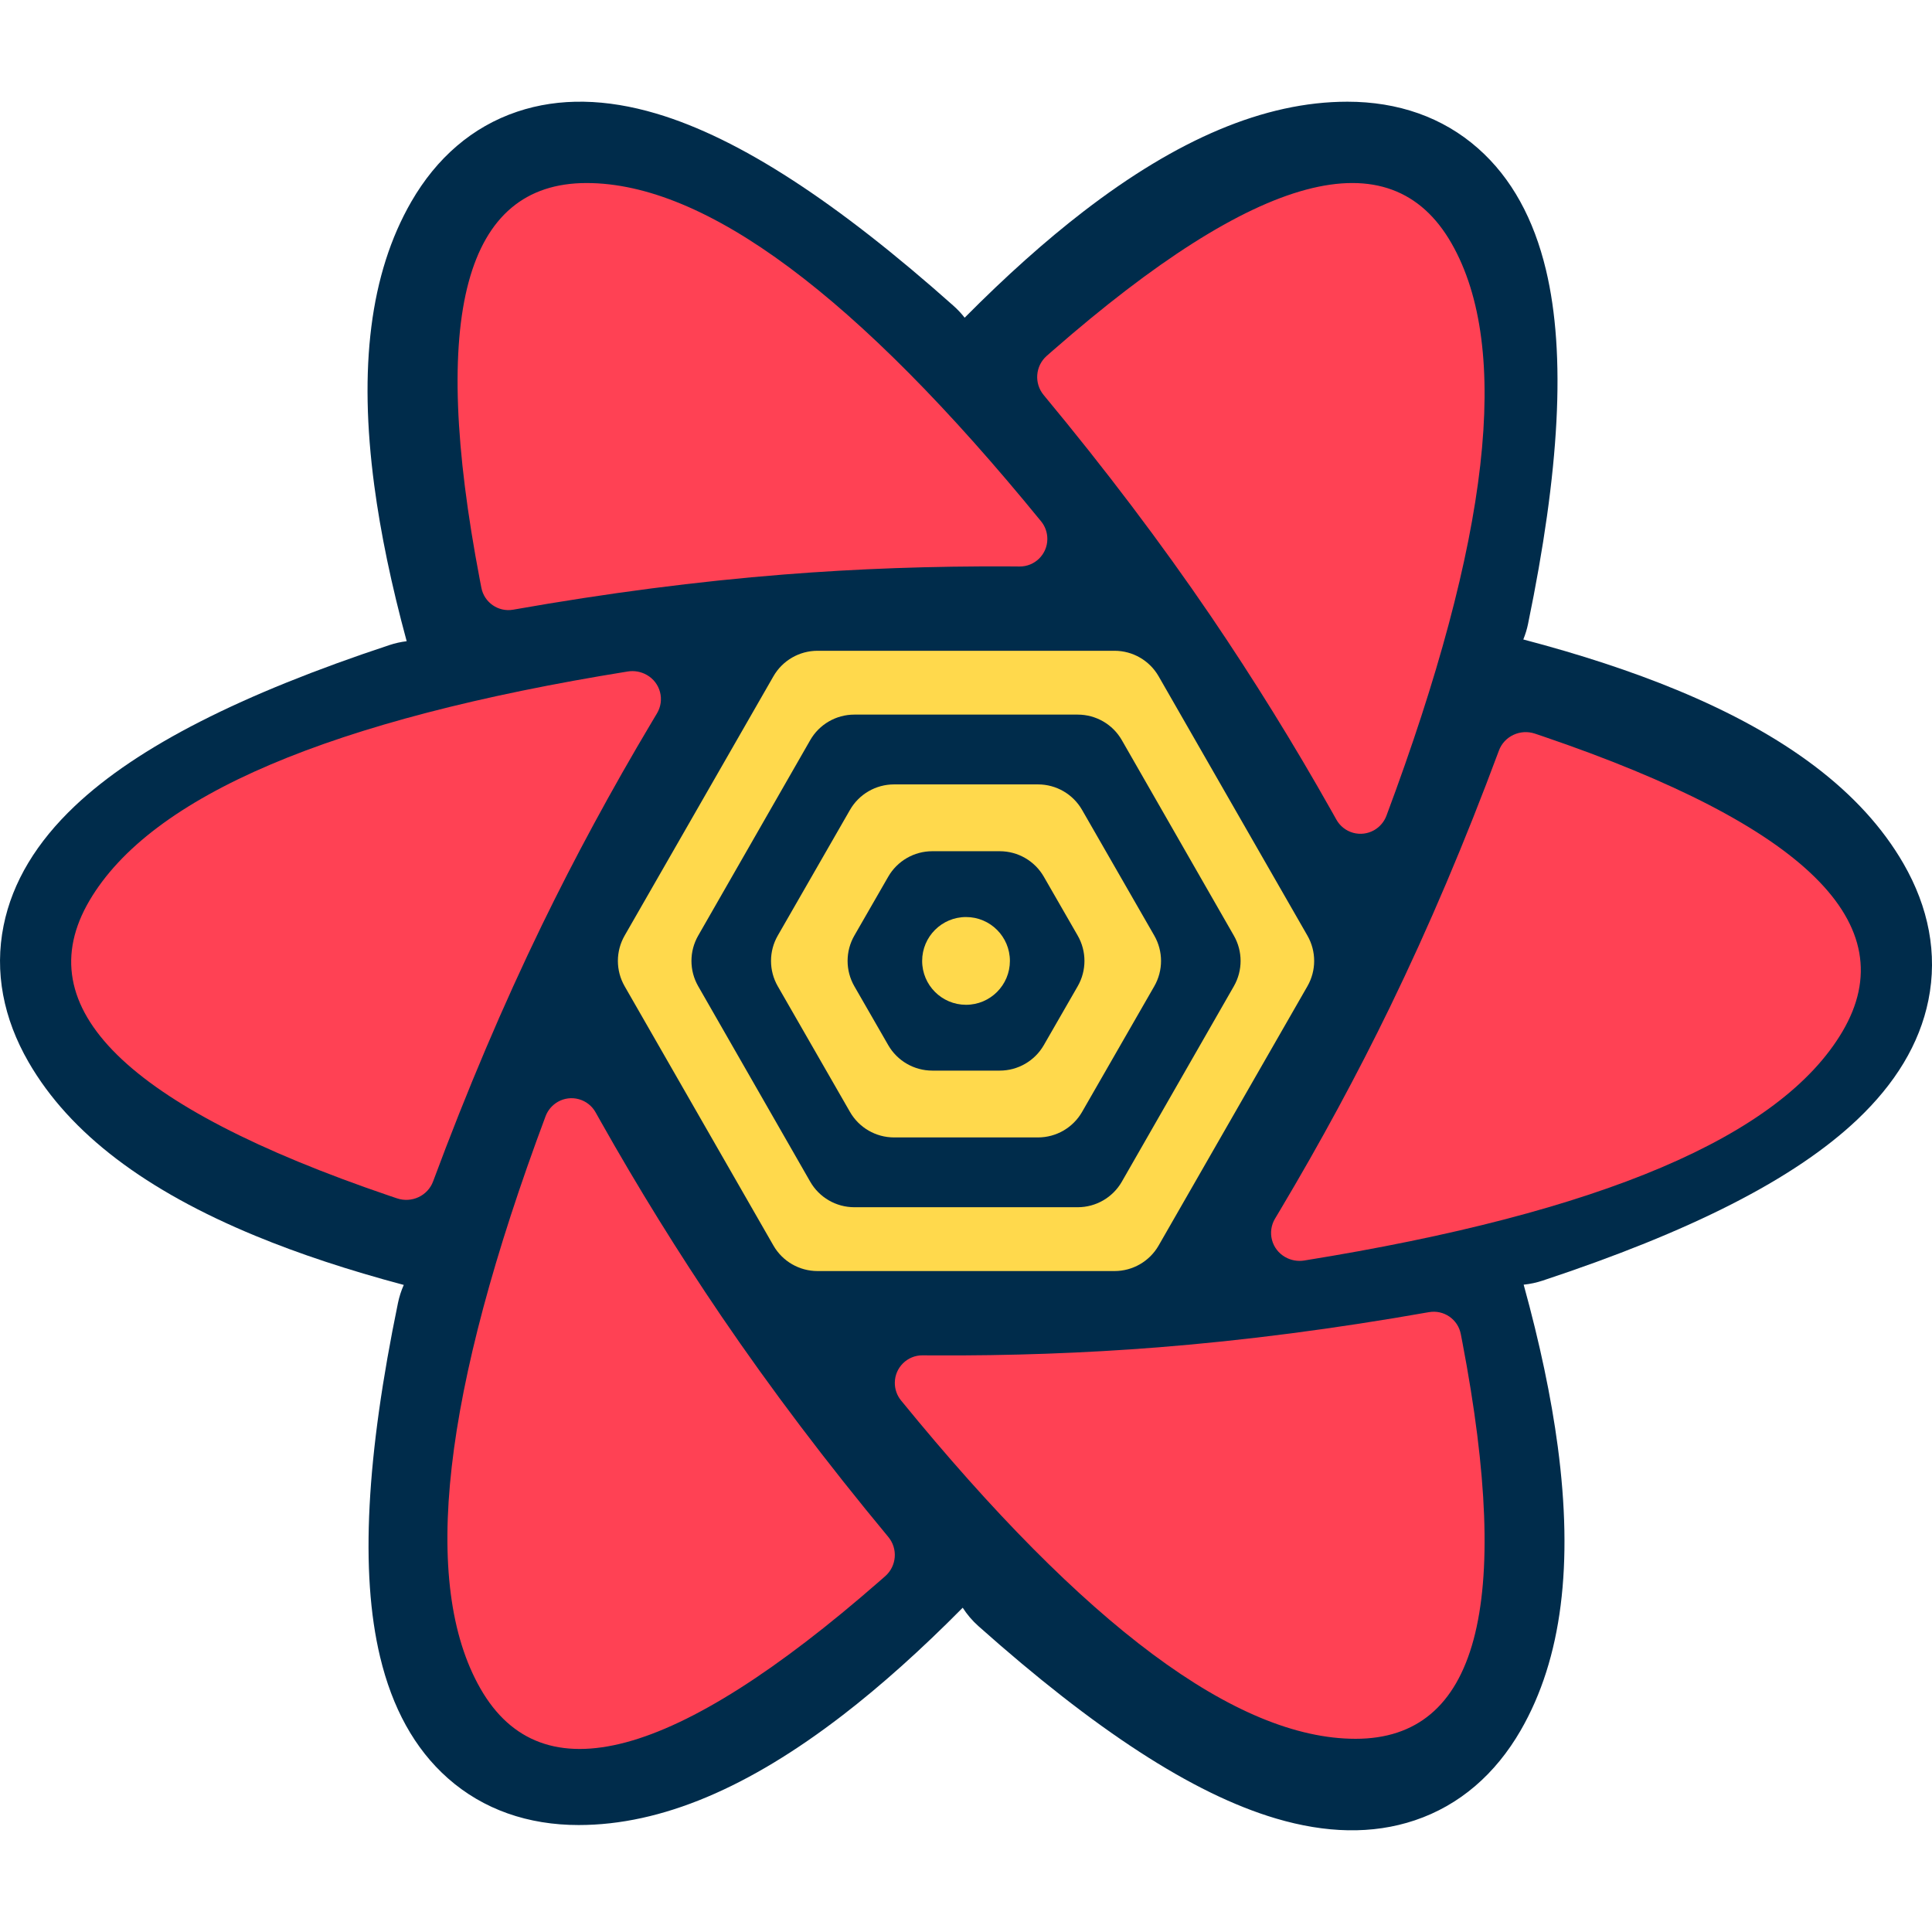
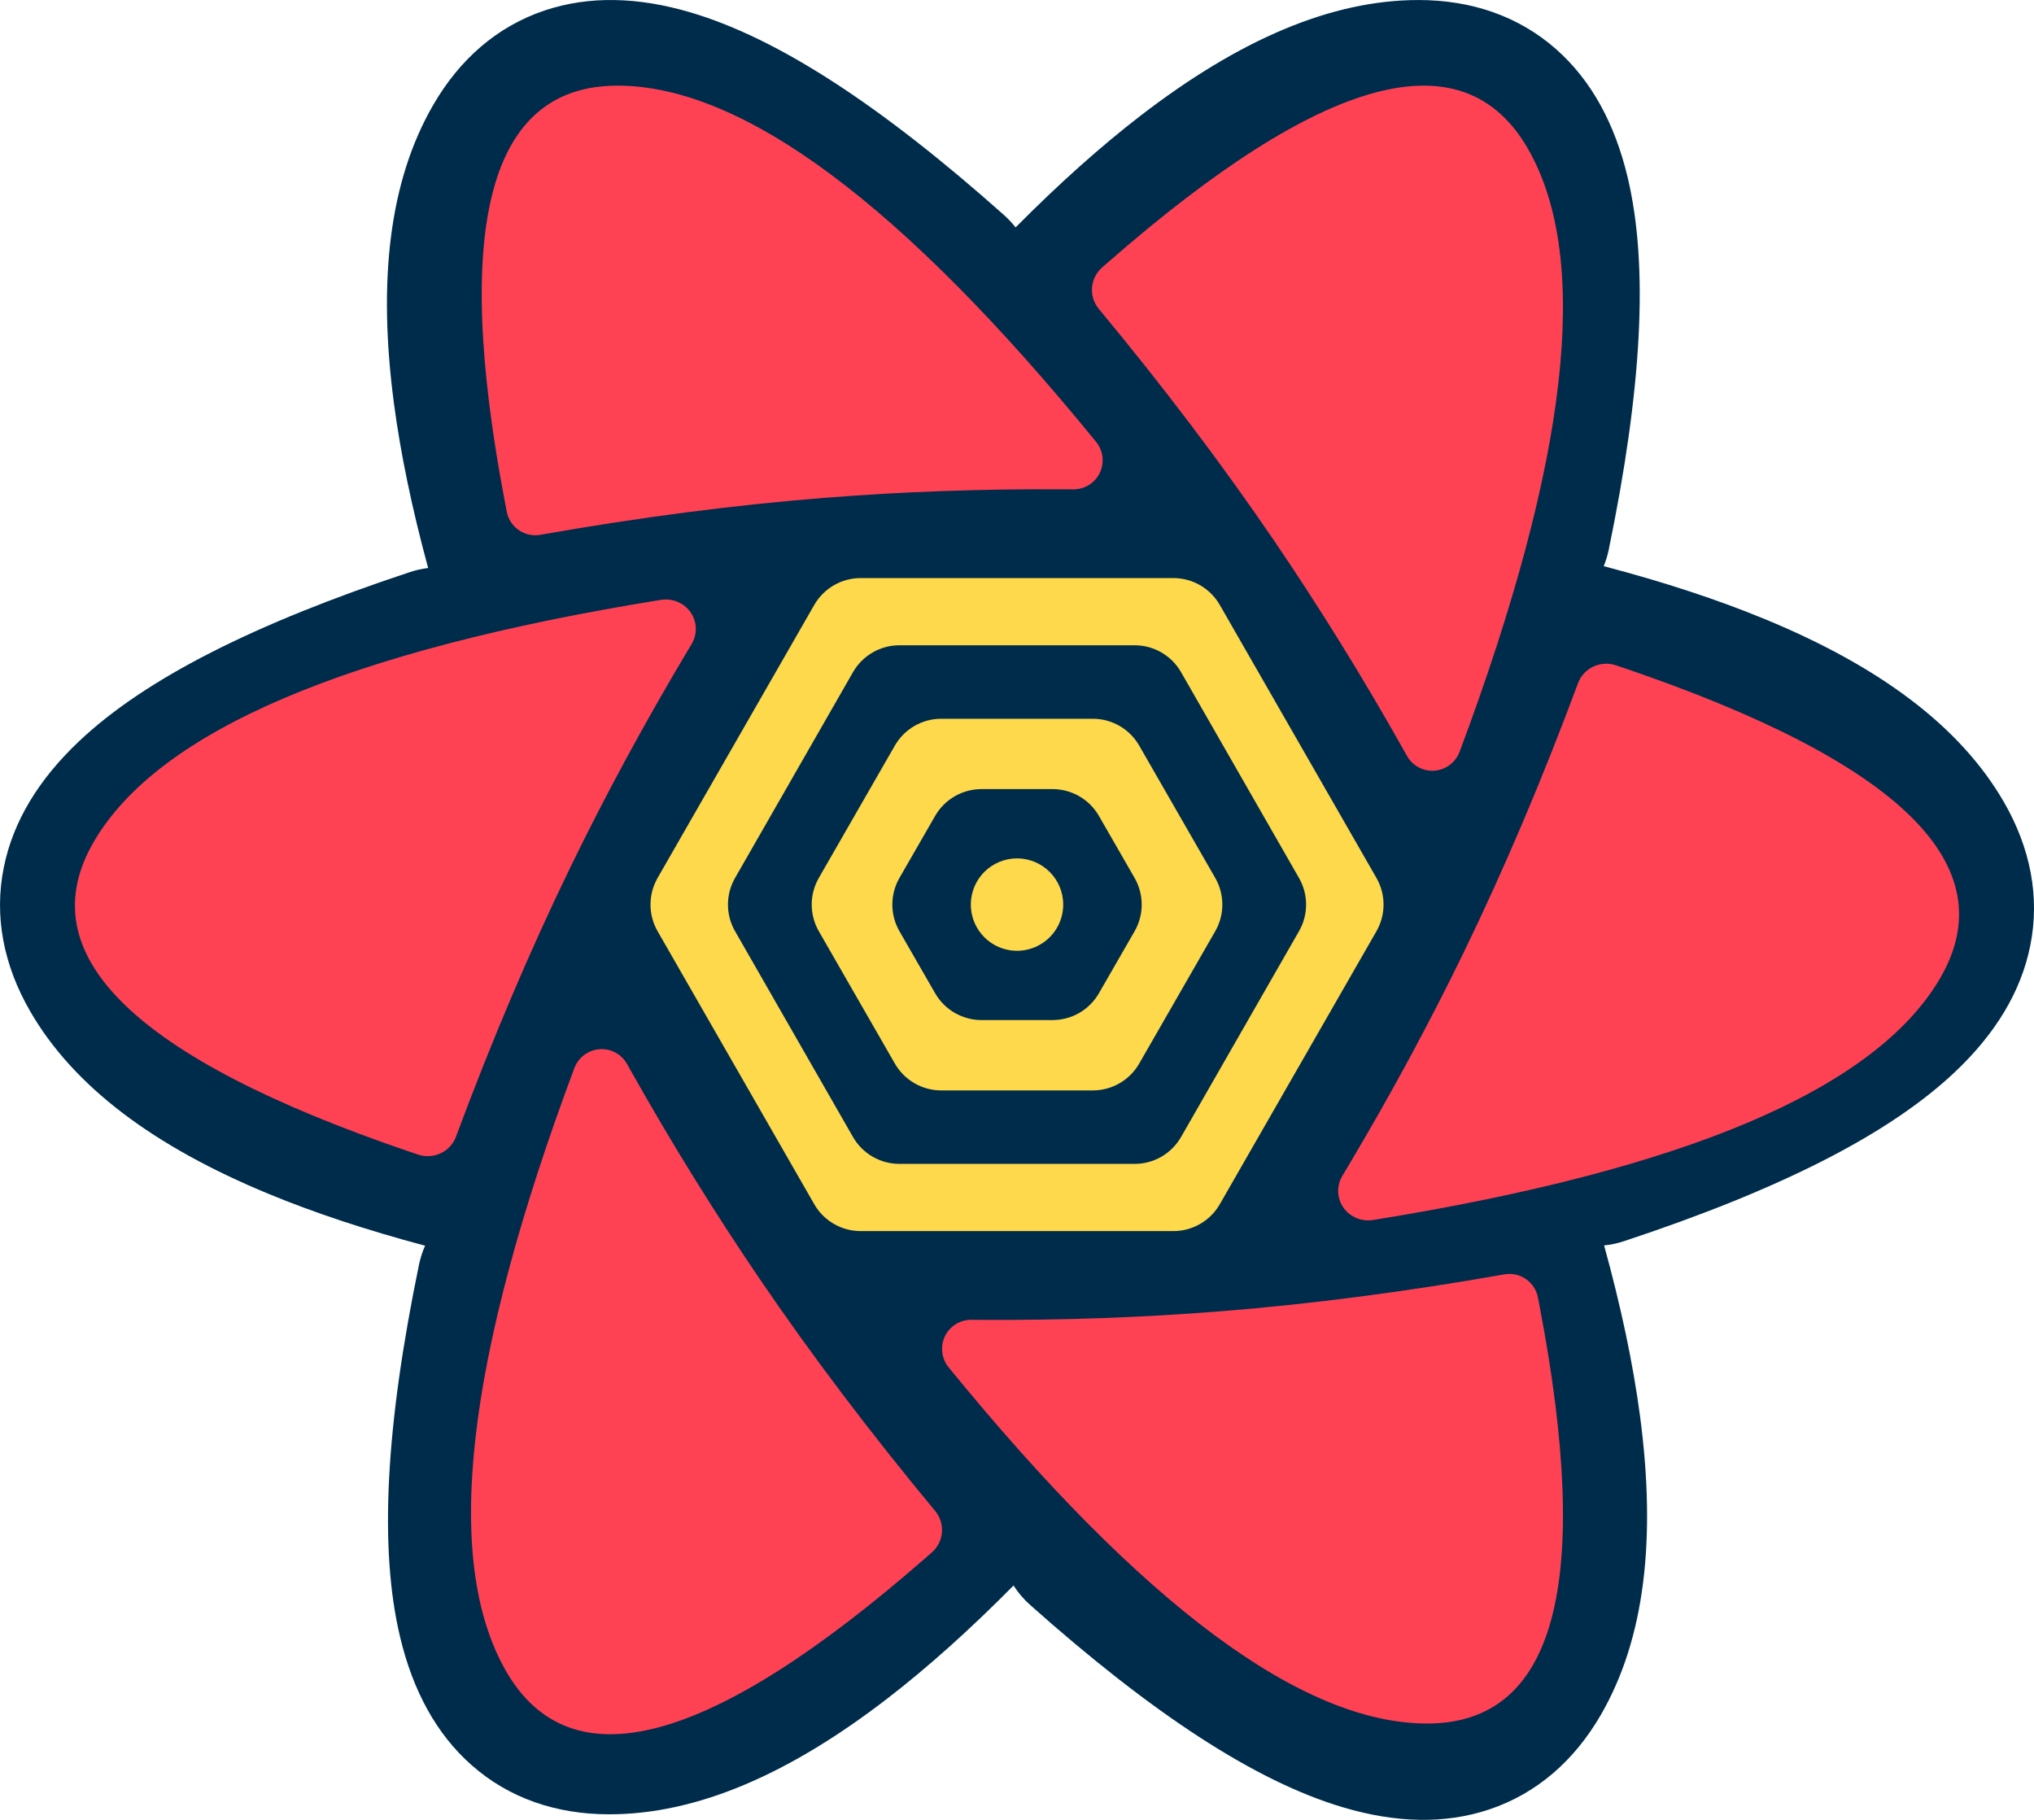
- <svg xmlns="http://www.w3.org/2000/svg" viewBox="0 0 190 190">
-   <g fill="none" fill-rule="evenodd">
-     <path fill="#002C4B" fill-rule="nonzero" d="M150.276 61.344c3.093-14.981 3.756-26.471 1.757-34.815-1.189-4.962-3.362-9.01-6.668-11.93-3.49-3.084-7.901-4.597-12.858-4.597-8.178 0-16.775 3.725-25.963 10.802-3.747 2.887-7.636 6.366-11.676 10.44a8.743 8.743 0 0 0-1.09-1.163C82.36 19.915 72.746 13.599 64.523 11.164c-4.89-1.448-9.48-1.586-13.66-.181-4.414 1.483-7.93 4.55-10.41 8.845-4.094 7.089-5.174 16.403-3.648 27.904.623 4.688 1.686 9.794 3.189 15.327a8.725 8.725 0 0 0-1.698.38c-14.489 4.797-24.749 9.955-30.96 15.85-3.696 3.506-6.109 7.41-6.981 11.733-.921 4.562-.023 9.137 2.454 13.43 4.087 7.078 11.6 12.66 22.304 17.082 4.298 1.776 9.161 3.384 14.595 4.83a8.735 8.735 0 0 0-.57 1.776c-3.092 14.98-3.756 26.47-1.756 34.814 1.188 4.962 3.362 9.01 6.667 11.93 3.49 3.084 7.902 4.597 12.86 4.597 8.177 0 16.774-3.725 25.962-10.802 3.787-2.917 7.72-6.44 11.805-10.57.42.656.936 1.267 1.546 1.81 11.42 10.166 21.034 16.482 29.257 18.917 4.89 1.448 9.48 1.586 13.66.181 4.414-1.483 7.93-4.55 10.41-8.845 4.094-7.089 5.174-16.403 3.648-27.904-.645-4.857-1.764-10.164-3.354-15.929a8.715 8.715 0 0 0 1.863-.398c14.489-4.797 24.749-9.955 30.96-15.85 3.696-3.506 6.109-7.41 6.981-11.733.921-4.562.023-9.137-2.454-13.43-4.087-7.078-11.6-12.66-22.304-17.082-4.427-1.828-9.452-3.48-15.082-4.959.2-.49.36-1.006.47-1.543Z" />
-     <path fill="#FFD94C" d="M80.397 64h29.211a5 5 0 0 1 4.337 2.512l14.632 25.5a5 5 0 0 1 0 4.976l-14.632 25.5a5 5 0 0 1-4.337 2.512H80.397a5 5 0 0 1-4.337-2.512l-14.632-25.5a5 5 0 0 1 0-4.976l14.632-25.5A5 5 0 0 1 80.397 64Zm25.59 6.277a5 5 0 0 1 4.339 2.513l11.017 19.224a5 5 0 0 1 0 4.972l-11.017 19.224a5 5 0 0 1-4.338 2.513h-21.97a5 5 0 0 1-4.339-2.513L68.662 96.986a5 5 0 0 1 0-4.972L79.679 72.79a5 5 0 0 1 4.338-2.513h21.97Zm-3.906 6.864H87.924a5 5 0 0 0-4.335 2.51l-7.1 12.358a5 5 0 0 0 0 4.982l7.1 12.358a5 5 0 0 0 4.335 2.51h14.157a5 5 0 0 0 4.335-2.51l7.1-12.358a5 5 0 0 0 0-4.982l-7.1-12.358a5 5 0 0 0-4.335-2.51Zm-3.762 6.571a5 5 0 0 1 4.334 2.506l3.33 5.788a5 5 0 0 1 0 4.988l-3.33 5.788a5 5 0 0 1-4.334 2.506h-6.633a5 5 0 0 1-4.334-2.506l-3.33-5.788a5 5 0 0 1 0-4.988l3.33-5.788a5 5 0 0 1 4.334-2.506h6.633Zm-3.315 6.473a4.313 4.313 0 1 0-.003 8.63 4.313 4.313 0 1 0 .003-8.63ZM60 94.5h7.768" />
-     <path fill="#FF4154" d="M54.86 108.358a2.713 2.713 0 0 1 3.718 1.041l.475.845a269.421 269.421 0 0 0 11.888 19.191c4.867 7.15 10.34 14.39 16.421 21.716a2.776 2.776 0 0 1-.296 3.847l-.612.537c-20.107 17.568-33.176 21.078-39.206 10.527-5.898-10.32-3.764-29.08 6.403-56.28a2.748 2.748 0 0 1 1.21-1.424Zm85.674 20.684a2.708 2.708 0 0 1 3.126 2.152l.153.792c4.97 26.01 1.47 39.014-10.497 39.014-11.706 0-26.607-11.091-44.703-33.273a2.725 2.725 0 0 1-.613-1.745 2.712 2.712 0 0 1 2.73-2.694l.955.007c7.62.041 15.03-.223 22.226-.794 8.498-.673 17.373-1.826 26.623-3.46Zm6.875-55.23c.523-1.41 2.1-2.149 3.546-1.663l.788.266c25.84 8.803 35.66 18.477 29.455 29.022-6.068 10.314-23.714 17.823-52.936 22.527a2.852 2.852 0 0 1-1.88-.345 2.726 2.726 0 0 1-.993-3.772l.5-.837c3.988-6.694 7.592-13.356 10.813-19.986 3.803-7.83 7.372-16.233 10.707-25.212Zm-85.67-7.776a2.852 2.852 0 0 1 1.878.345 2.726 2.726 0 0 1 .994 3.772l-.5.837c-3.988 6.694-7.592 13.356-10.813 19.986-3.803 7.83-7.372 16.233-10.707 25.212-.523 1.41-2.1 2.149-3.546 1.663l-.788-.266c-25.84-8.803-35.66-18.477-29.455-29.022C14.87 78.25 32.516 70.74 61.738 66.036Zm41.807-31.57c20.107-17.57 33.176-21.079 39.206-10.528 5.898 10.32 3.764 29.08-6.403 56.28a2.748 2.748 0 0 1-1.21 1.424 2.713 2.713 0 0 1-3.717-1.041l-.475-.845a269.421 269.421 0 0 0-11.888-19.191c-4.867-7.15-10.34-14.39-16.421-21.716a2.776 2.776 0 0 1 .296-3.847ZM57.684 18c11.706 0 26.607 11.091 44.703 33.273.402.492.618 1.11.613 1.745a2.712 2.712 0 0 1-2.73 2.694l-.955-.007c-7.62-.041-15.03.223-22.226.794-8.498.673-17.373 1.826-26.623 3.46a2.708 2.708 0 0 1-3.126-2.153l-.153-.792C42.217 31.004 45.717 18 57.684 18Z" />
-   </g>
+ <svg xmlns="http://www.w3.org/2000/svg" fill="none" viewBox="0 0 190 170">
+   <path fill="#002C4B" d="M150.276 51.344c3.093-14.981 3.756-26.471 1.757-34.815-1.189-4.962-3.362-9.01-6.668-11.93-3.49-3.084-7.901-4.597-12.858-4.597-8.178 0-16.775 3.725-25.963 10.802-3.747 2.887-7.636 6.366-11.676 10.44a8.749 8.749 0 0 0-1.09-1.163c-11.418-10.166-21.032-16.482-29.255-18.917-4.89-1.448-9.48-1.586-13.66-.181-4.414 1.483-7.93 4.55-10.41 8.845-4.094 7.089-5.174 16.403-3.648 27.904.623 4.688 1.686 9.794 3.189 15.327a8.73 8.73 0 0 0-1.698.38c-14.489 4.797-24.749 9.955-30.96 15.85-3.696 3.506-6.109 7.41-6.981 11.733-.921 4.562-.023 9.137 2.454 13.43 4.087 7.078 11.6 12.66 22.304 17.082 4.298 1.776 9.161 3.384 14.595 4.83a8.753 8.753 0 0 0-.57 1.776c-3.092 14.98-3.756 26.47-1.756 34.814 1.188 4.962 3.362 9.01 6.667 11.93 3.49 3.084 7.902 4.597 12.86 4.597 8.177 0 16.774-3.725 25.962-10.802 3.787-2.917 7.72-6.44 11.805-10.57.42.656.936 1.267 1.546 1.81 11.42 10.166 21.034 16.482 29.257 18.917 4.89 1.448 9.48 1.586 13.66.181 4.414-1.483 7.93-4.55 10.41-8.845 4.094-7.089 5.174-16.403 3.648-27.904-.645-4.857-1.764-10.164-3.354-15.929a8.678 8.678 0 0 0 1.863-.398c14.489-4.797 24.749-9.955 30.96-15.85 3.696-3.506 6.109-7.41 6.981-11.733.921-4.562.023-9.137-2.454-13.43-4.087-7.078-11.6-12.66-22.304-17.082-4.427-1.828-9.452-3.48-15.082-4.959.2-.49.359-1.006.469-1.543Z" />
+   <path fill="#FFD94C" fill-rule="evenodd" d="M80.397 54h29.211c.88 0 1.744.232 2.506.673a5.005 5.005 0 0 1 1.831 1.839l14.632 25.5a5.004 5.004 0 0 1 .663 2.488 5.004 5.004 0 0 1-.663 2.488l-14.632 25.5a5.008 5.008 0 0 1-1.831 1.839c-.762.441-1.626.673-2.506.673H80.397c-.88 0-1.744-.232-2.506-.673a5.003 5.003 0 0 1-1.831-1.839l-14.632-25.5a5 5 0 0 1 0-4.976l14.632-25.5a5.001 5.001 0 0 1 1.831-1.839A5.001 5.001 0 0 1 80.397 54Zm25.59 6.277a5.001 5.001 0 0 1 4.339 2.513l11.017 19.224c.434.757.662 1.614.662 2.486 0 .872-.228 1.729-.662 2.486l-11.017 19.224a5 5 0 0 1-1.831 1.839c-.762.442-1.627.674-2.507.674h-21.97a5.005 5.005 0 0 1-2.507-.673 5.005 5.005 0 0 1-1.832-1.84L68.662 86.986a5 5 0 0 1 0-4.972L79.679 62.79a5.001 5.001 0 0 1 4.338-2.513h21.97Zm-3.906 6.864H87.924a5 5 0 0 0-4.335 2.51l-7.1 12.358a5 5 0 0 0 0 4.982l7.1 12.358a5 5 0 0 0 4.335 2.51h14.157c.879 0 1.743-.232 2.504-.673a4.995 4.995 0 0 0 1.831-1.837l7.1-12.358c.436-.758.665-1.617.665-2.491 0-.874-.229-1.733-.665-2.491l-7.1-12.358a4.995 4.995 0 0 0-1.831-1.837 5 5 0 0 0-2.504-.673Zm-3.762 6.571a4.999 4.999 0 0 1 2.503.671 4.997 4.997 0 0 1 1.831 1.835l3.33 5.788c.437.759.666 1.619.666 2.494 0 .875-.229 1.735-.666 2.494l-3.33 5.788a4.997 4.997 0 0 1-1.831 1.835 4.999 4.999 0 0 1-2.503.671h-6.633a4.999 4.999 0 0 1-4.334-2.506l-3.33-5.788a5 5 0 0 1 0-4.988l3.33-5.788a5 5 0 0 1 4.334-2.506h6.633Zm-3.315 6.473a4.314 4.314 0 0 0-3.052 1.263 4.316 4.316 0 0 0-.937 4.702 4.314 4.314 0 0 0 2.334 2.336 4.315 4.315 0 0 0 5.968-3.985 4.315 4.315 0 0 0-4.314-4.316ZM60 84.5h7.768Z" clip-rule="evenodd" />
+   <path fill="#FF4154" fill-rule="evenodd" d="M54.86 98.358a2.712 2.712 0 0 1 2.076-.257 2.713 2.713 0 0 1 1.641 1.298l.475.845a269.25 269.25 0 0 0 11.888 19.191c4.867 7.15 10.34 14.39 16.421 21.716a2.778 2.778 0 0 1 .63 1.984 2.774 2.774 0 0 1-.926 1.863l-.612.537c-20.107 17.568-33.176 21.078-39.206 10.527-5.898-10.32-3.764-29.08 6.403-56.28a2.746 2.746 0 0 1 1.209-1.424Zm85.674 20.684a2.713 2.713 0 0 1 2.003.437c.585.403.988 1.018 1.123 1.715l.153.792c4.97 26.01 1.47 39.014-10.497 39.014-11.706 0-26.607-11.091-44.703-33.273a2.723 2.723 0 0 1-.613-1.745 2.712 2.712 0 0 1 2.73-2.694l.955.007c7.62.041 15.03-.223 22.226-.794 8.498-.673 17.373-1.826 26.623-3.46v.001Zm6.875-55.23c.523-1.41 2.1-2.149 3.546-1.663l.788.266c25.84 8.803 35.66 18.477 29.455 29.022-6.068 10.314-23.714 17.823-52.936 22.527a2.848 2.848 0 0 1-1.88-.345c-.316-.179-.593-.42-.815-.708a2.742 2.742 0 0 1-.476-.969 2.735 2.735 0 0 1-.063-1.077c.052-.36.174-.706.361-1.018l.5-.837c3.988-6.694 7.592-13.356 10.813-19.986 3.803-7.83 7.372-16.233 10.707-25.212Zm-85.67-7.776a2.852 2.852 0 0 1 1.878.345 2.725 2.725 0 0 1 .994 3.772l-.5.837c-3.988 6.694-7.592 13.356-10.813 19.986-3.803 7.83-7.372 16.233-10.707 25.212-.523 1.41-2.1 2.149-3.546 1.663l-.788-.266c-25.84-8.803-35.66-18.477-29.455-29.022 6.068-10.313 23.715-17.823 52.937-22.527Zm41.807-31.57c20.107-17.57 33.176-21.079 39.206-10.528 5.898 10.32 3.764 29.08-6.403 56.28a2.751 2.751 0 0 1-1.21 1.424 2.714 2.714 0 0 1-2.076.256 2.701 2.701 0 0 1-.95-.484 2.708 2.708 0 0 1-.691-.813l-.475-.845a269.503 269.503 0 0 0-11.888-19.191c-4.867-7.15-10.34-14.39-16.421-21.716a2.778 2.778 0 0 1-.63-1.983 2.777 2.777 0 0 1 .926-1.864l.612-.536ZM57.684 8c11.706 0 26.607 11.091 44.703 33.273.402.492.618 1.11.613 1.745a2.713 2.713 0 0 1-.213 1.036 2.729 2.729 0 0 1-.594.876 2.713 2.713 0 0 1-1.923.782l-.955-.007c-7.62-.041-15.03.223-22.226.794-8.498.673-17.373 1.826-26.623 3.46a2.708 2.708 0 0 1-3.126-2.153l-.153-.792c-4.97-26.01-1.47-39.014 10.497-39.014Z" clip-rule="evenodd" />
</svg>
